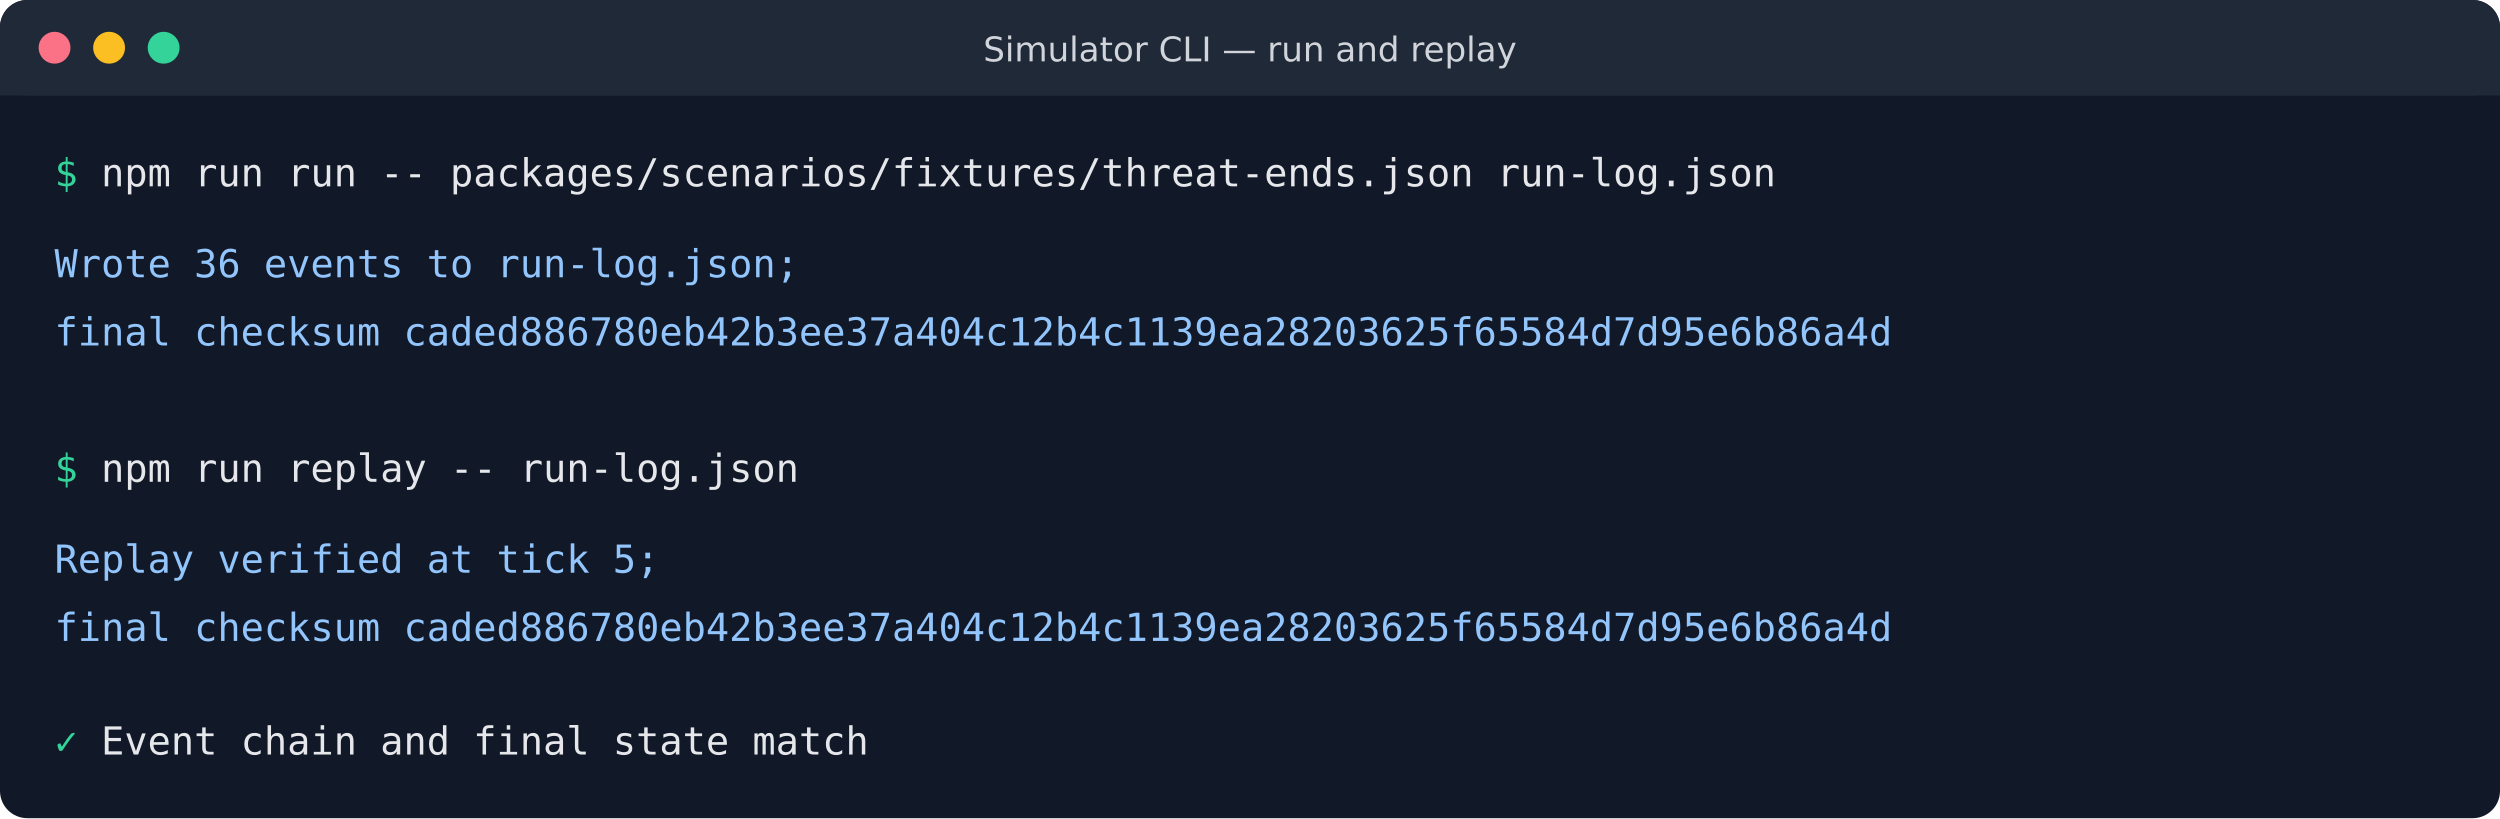
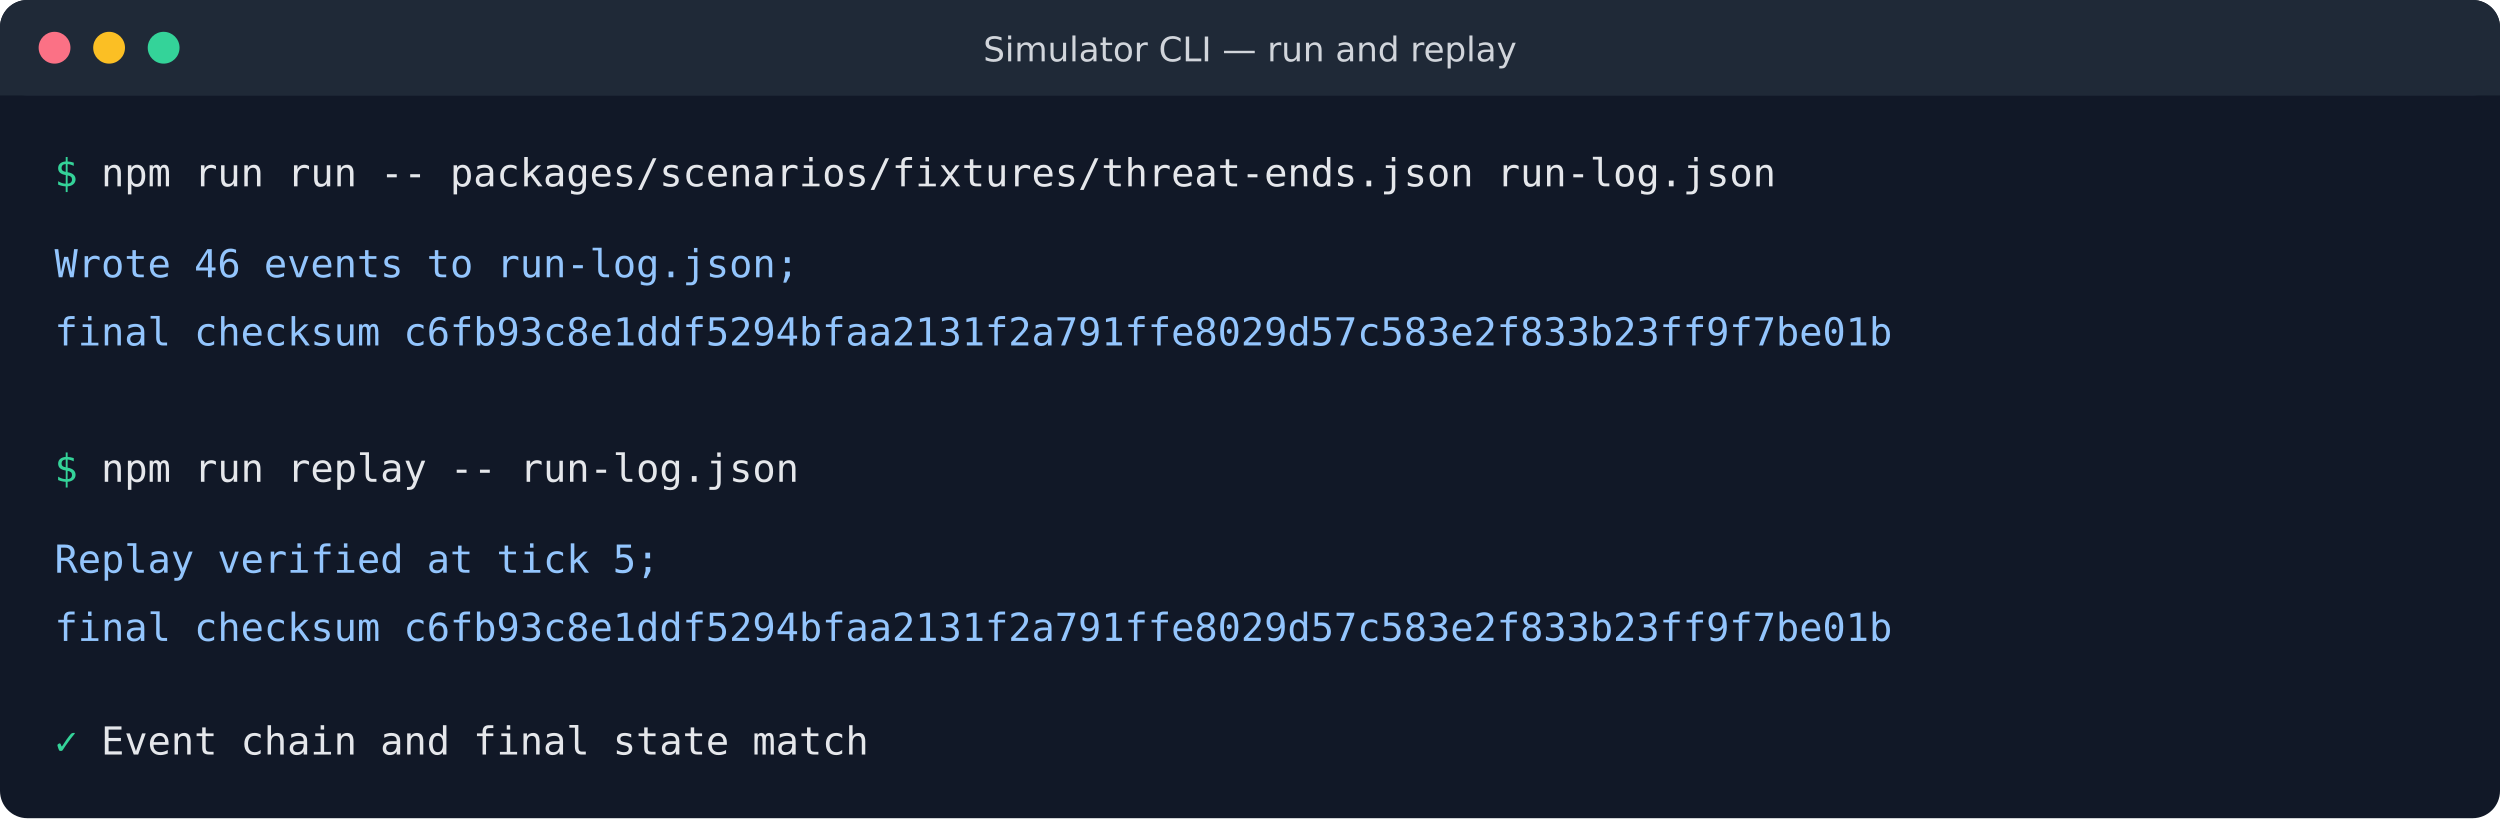
<svg xmlns="http://www.w3.org/2000/svg" width="1100" height="360" viewBox="0 0 1100 360" role="img" aria-labelledby="title description">
  <rect width="1100" height="360" rx="12" fill="#111827" />
  <rect width="1100" height="42" rx="12" fill="#1f2937" />
  <rect y="30" width="1100" height="12" fill="#1f2937" />
  <circle cx="24" cy="21" r="7" fill="#fb7185" />
  <circle cx="48" cy="21" r="7" fill="#fbbf24" />
  <circle cx="72" cy="21" r="7" fill="#34d399" />
  <text x="550" y="27" text-anchor="middle" fill="#d1d5db" font-family="DejaVu Sans, sans-serif" font-size="15">Simulator CLI — run and replay</text>
  <g fill="#e5e7eb" font-family="DejaVu Sans Mono, monospace" font-size="17">
    <text x="24" y="82">
      <tspan fill="#34d399">$</tspan> npm run run -- packages/scenarios/fixtures/threat-ends.json run-log.json</text>
-     <text x="24" y="122" fill="#93c5fd">Wrote 36 events to run-log.json;</text>
-     <text x="24" y="152" fill="#93c5fd">final checksum caded886780eb42b3ee37a404c12b4c1139ea28203625f65584d7d95e6b86a4d</text>
+     <text x="24" y="122" fill="#93c5fd">Wrote 46 events to run-log.json;</text>
+     <text x="24" y="152" fill="#93c5fd">final checksum c6fb93c8e1ddf5294bfaa2131f2a791ffe8029d57c583e2f833b23ff9f7be01b</text>
    <text x="24" y="212">
      <tspan fill="#34d399">$</tspan> npm run replay -- run-log.json</text>
    <text x="24" y="252" fill="#93c5fd">Replay verified at tick 5;</text>
-     <text x="24" y="282" fill="#93c5fd">final checksum caded886780eb42b3ee37a404c12b4c1139ea28203625f65584d7d95e6b86a4d</text>
+     <text x="24" y="282" fill="#93c5fd">final checksum c6fb93c8e1ddf5294bfaa2131f2a791ffe8029d57c583e2f833b23ff9f7be01b</text>
    <text x="24" y="332">
      <tspan fill="#34d399">✓</tspan> Event chain and final state match</text>
  </g>
</svg>
